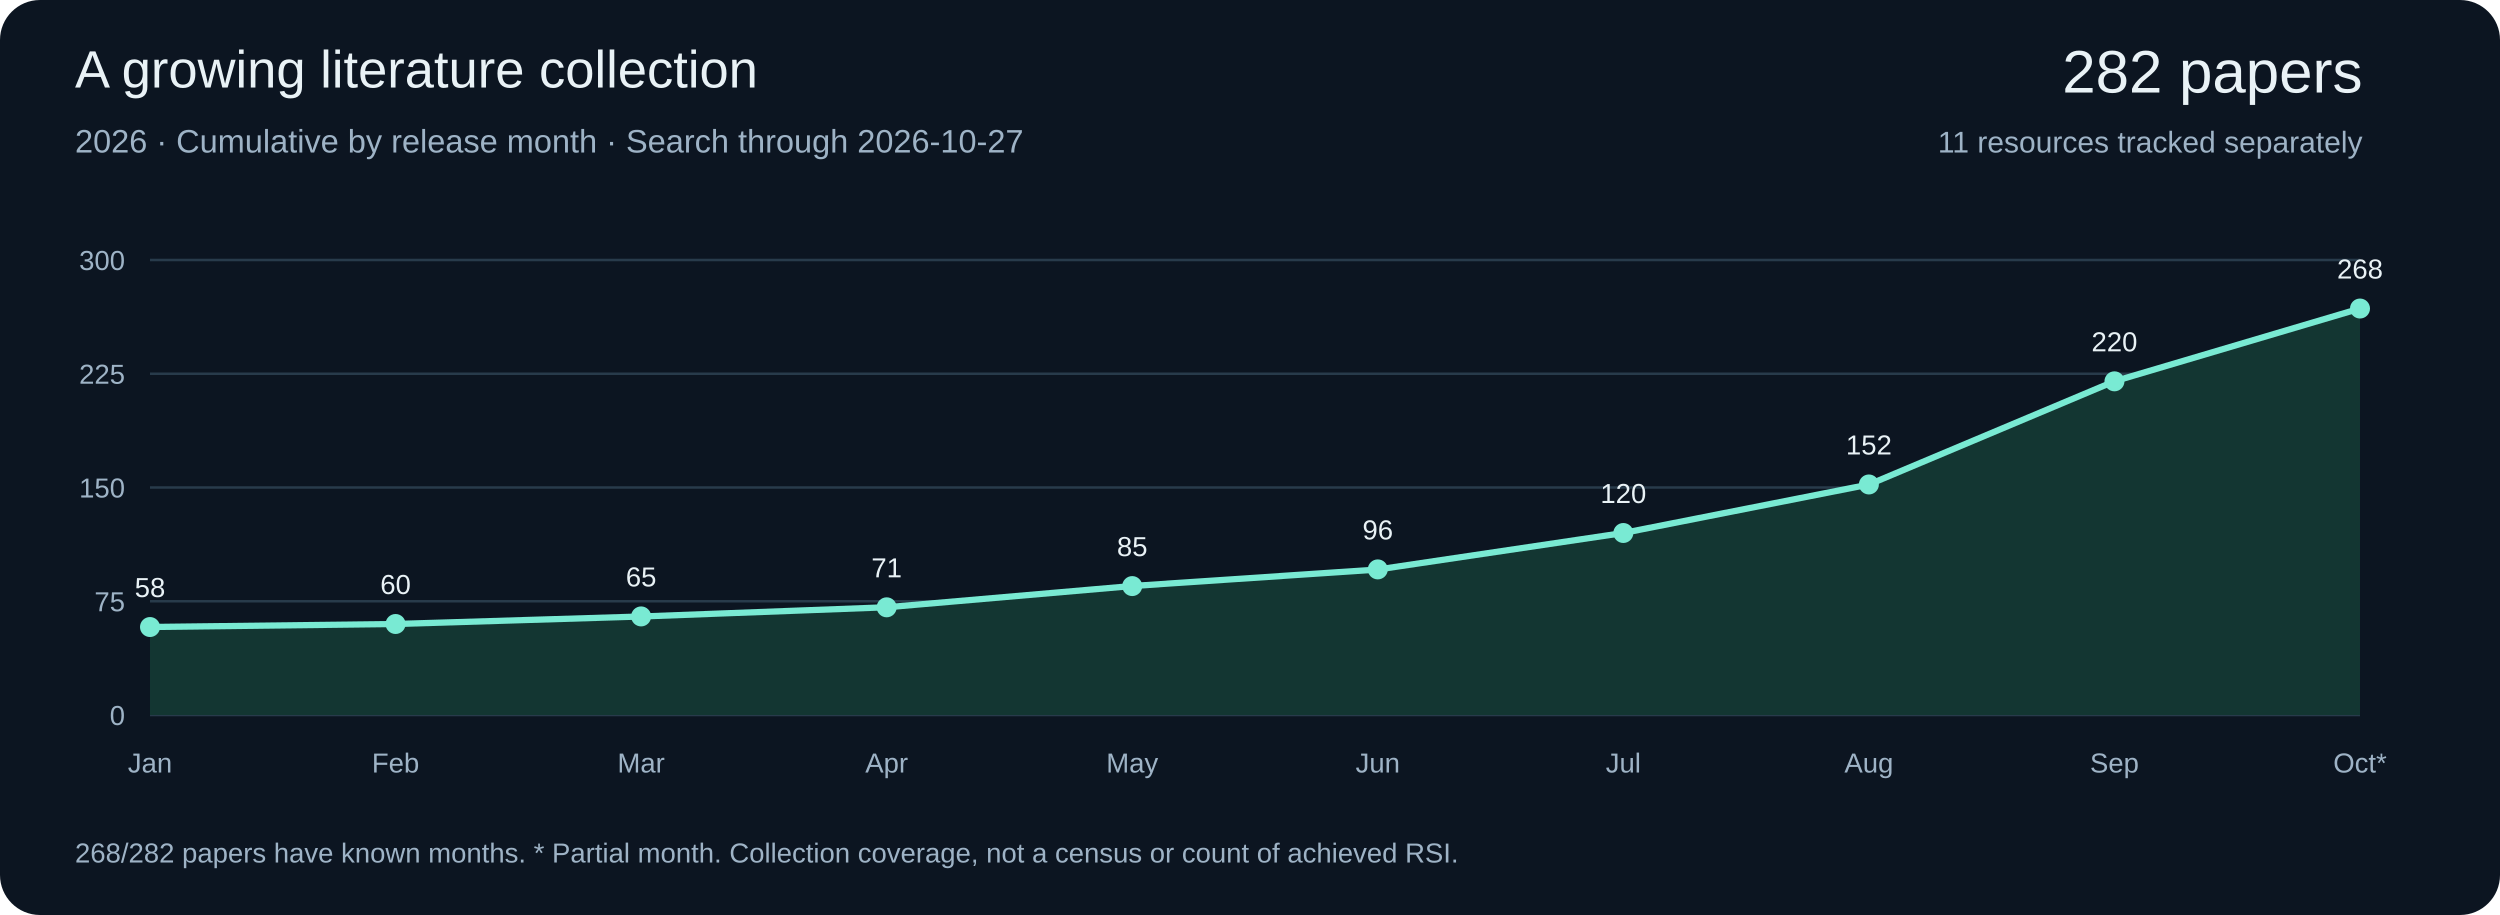
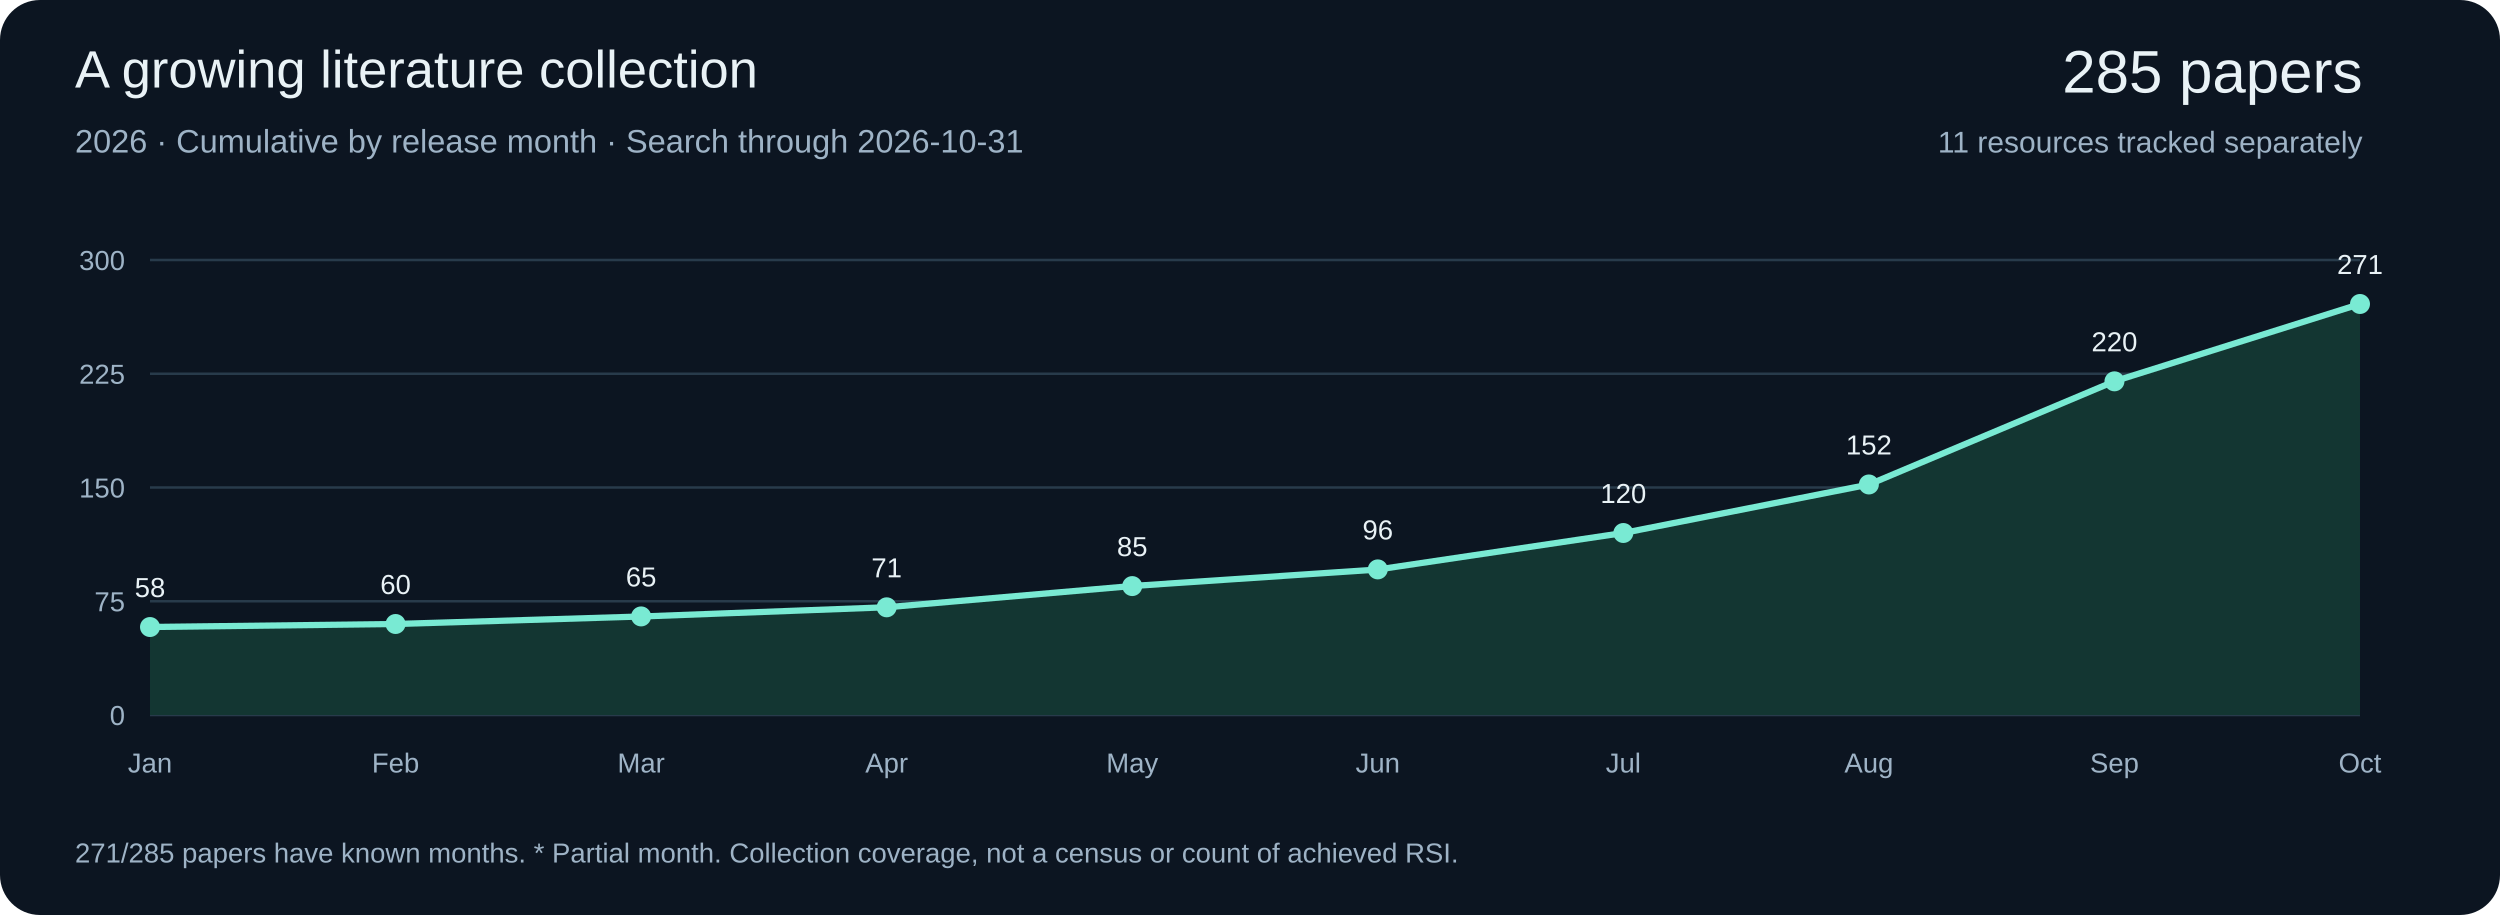
<svg xmlns="http://www.w3.org/2000/svg" width="1000" height="366" viewBox="0 0 1000 366" role="img" aria-labelledby="title desc">
  <rect width="1000" height="366" rx="16" fill="#0c1521" />
  <g font-family="Arial,sans-serif" fill="#e9f2f6">
    <text x="30" y="35" font-size="21">A growing literature collection</text>
-     <text x="30" y="61" font-size="13" fill="#9eb3c6">2026 · Cumulative by release month · Search through 2026-10-27</text>
-     <text x="945" y="37" text-anchor="end" font-size="24">282 papers</text>
+     <text x="30" y="61" font-size="13" fill="#9eb3c6">2026 · Cumulative by release month · Search through 2026-10-31</text>
+     <text x="945" y="37" text-anchor="end" font-size="24">285 papers</text>
    <text x="945" y="61" text-anchor="end" font-size="12" fill="#9eb3c6">11 resources tracked separately</text>
    <path d="M60 286.0h884" stroke="#283b4b" />
    <text x="50" y="290.0" text-anchor="end" font-size="11" fill="#9eb3c6">0</text>
    <path d="M60 240.5h884" stroke="#283b4b" />
    <text x="50" y="244.5" text-anchor="end" font-size="11" fill="#9eb3c6">75</text>
    <path d="M60 195.0h884" stroke="#283b4b" />
    <text x="50" y="199.0" text-anchor="end" font-size="11" fill="#9eb3c6">150</text>
    <path d="M60 149.5h884" stroke="#283b4b" />
    <text x="50" y="153.5" text-anchor="end" font-size="11" fill="#9eb3c6">225</text>
    <path d="M60 104.0h884" stroke="#283b4b" />
    <text x="50" y="108.0" text-anchor="end" font-size="11" fill="#9eb3c6">300</text>
-     <polygon points="60,286 60.0,250.8 158.2,249.6 256.4,246.6 354.7,242.9 452.9,234.4 551.1,227.8 649.3,213.2 747.6,193.8 845.8,152.5 944.0,123.4 944,286" fill="#133632" />
-     <polyline points="60.0,250.8 158.2,249.6 256.4,246.6 354.7,242.9 452.9,234.4 551.1,227.8 649.3,213.2 747.6,193.8 845.8,152.5 944.0,123.4" fill="none" stroke="#79ead3" stroke-width="2.5" />
+     <polygon points="60,286 60.0,250.8 158.2,249.6 256.4,246.6 354.7,242.9 452.9,234.4 551.1,227.8 649.3,213.2 747.6,193.8 845.8,152.5 944.0,121.6 944,286" fill="#133632" />
+     <polyline points="60.0,250.8 158.2,249.6 256.4,246.6 354.7,242.9 452.9,234.4 551.1,227.8 649.3,213.2 747.6,193.8 845.8,152.5 944.0,121.6" fill="none" stroke="#79ead3" stroke-width="2.5" />
    <circle cx="60.0" cy="250.813" r="4" fill="#79ead3" />
    <text x="60.0" y="238.813" text-anchor="middle" font-size="11">58</text>
    <text x="60.0" y="309" text-anchor="middle" font-size="11" fill="#9eb3c6">Jan</text>
    <circle cx="158.222" cy="249.6" r="4" fill="#79ead3" />
    <text x="158.222" y="237.6" text-anchor="middle" font-size="11">60</text>
    <text x="158.222" y="309" text-anchor="middle" font-size="11" fill="#9eb3c6">Feb</text>
    <circle cx="256.444" cy="246.567" r="4" fill="#79ead3" />
    <text x="256.444" y="234.567" text-anchor="middle" font-size="11">65</text>
    <text x="256.444" y="309" text-anchor="middle" font-size="11" fill="#9eb3c6">Mar</text>
    <circle cx="354.667" cy="242.927" r="4" fill="#79ead3" />
    <text x="354.667" y="230.927" text-anchor="middle" font-size="11">71</text>
    <text x="354.667" y="309" text-anchor="middle" font-size="11" fill="#9eb3c6">Apr</text>
    <circle cx="452.889" cy="234.433" r="4" fill="#79ead3" />
    <text x="452.889" y="222.433" text-anchor="middle" font-size="11">85</text>
    <text x="452.889" y="309" text-anchor="middle" font-size="11" fill="#9eb3c6">May</text>
    <circle cx="551.111" cy="227.76" r="4" fill="#79ead3" />
    <text x="551.111" y="215.76" text-anchor="middle" font-size="11">96</text>
    <text x="551.111" y="309" text-anchor="middle" font-size="11" fill="#9eb3c6">Jun</text>
    <circle cx="649.333" cy="213.2" r="4" fill="#79ead3" />
    <text x="649.333" y="201.2" text-anchor="middle" font-size="11">120</text>
    <text x="649.333" y="309" text-anchor="middle" font-size="11" fill="#9eb3c6">Jul</text>
    <circle cx="747.556" cy="193.787" r="4" fill="#79ead3" />
    <text x="747.556" y="181.787" text-anchor="middle" font-size="11">152</text>
    <text x="747.556" y="309" text-anchor="middle" font-size="11" fill="#9eb3c6">Aug</text>
    <circle cx="845.778" cy="152.533" r="4" fill="#79ead3" />
    <text x="845.778" y="140.533" text-anchor="middle" font-size="11">220</text>
    <text x="845.778" y="309" text-anchor="middle" font-size="11" fill="#9eb3c6">Sep</text>
-     <circle cx="944.0" cy="123.413" r="4" fill="#79ead3" />
-     <text x="944.0" y="111.413" text-anchor="middle" font-size="11">268</text>
-     <text x="944.0" y="309" text-anchor="middle" font-size="11" fill="#9eb3c6">Oct*</text>
-     <text x="30" y="345" font-size="11" fill="#9eb3c6">268/282 papers have known months. * Partial month. Collection coverage, not a census or count of achieved RSI.</text>
+     <circle cx="944.0" cy="121.593" r="4" fill="#79ead3" />
+     <text x="944.0" y="109.593" text-anchor="middle" font-size="11">271</text>
+     <text x="944.0" y="309" text-anchor="middle" font-size="11" fill="#9eb3c6">Oct</text>
+     <text x="30" y="345" font-size="11" fill="#9eb3c6">271/285 papers have known months. * Partial month. Collection coverage, not a census or count of achieved RSI.</text>
  </g>
</svg>
